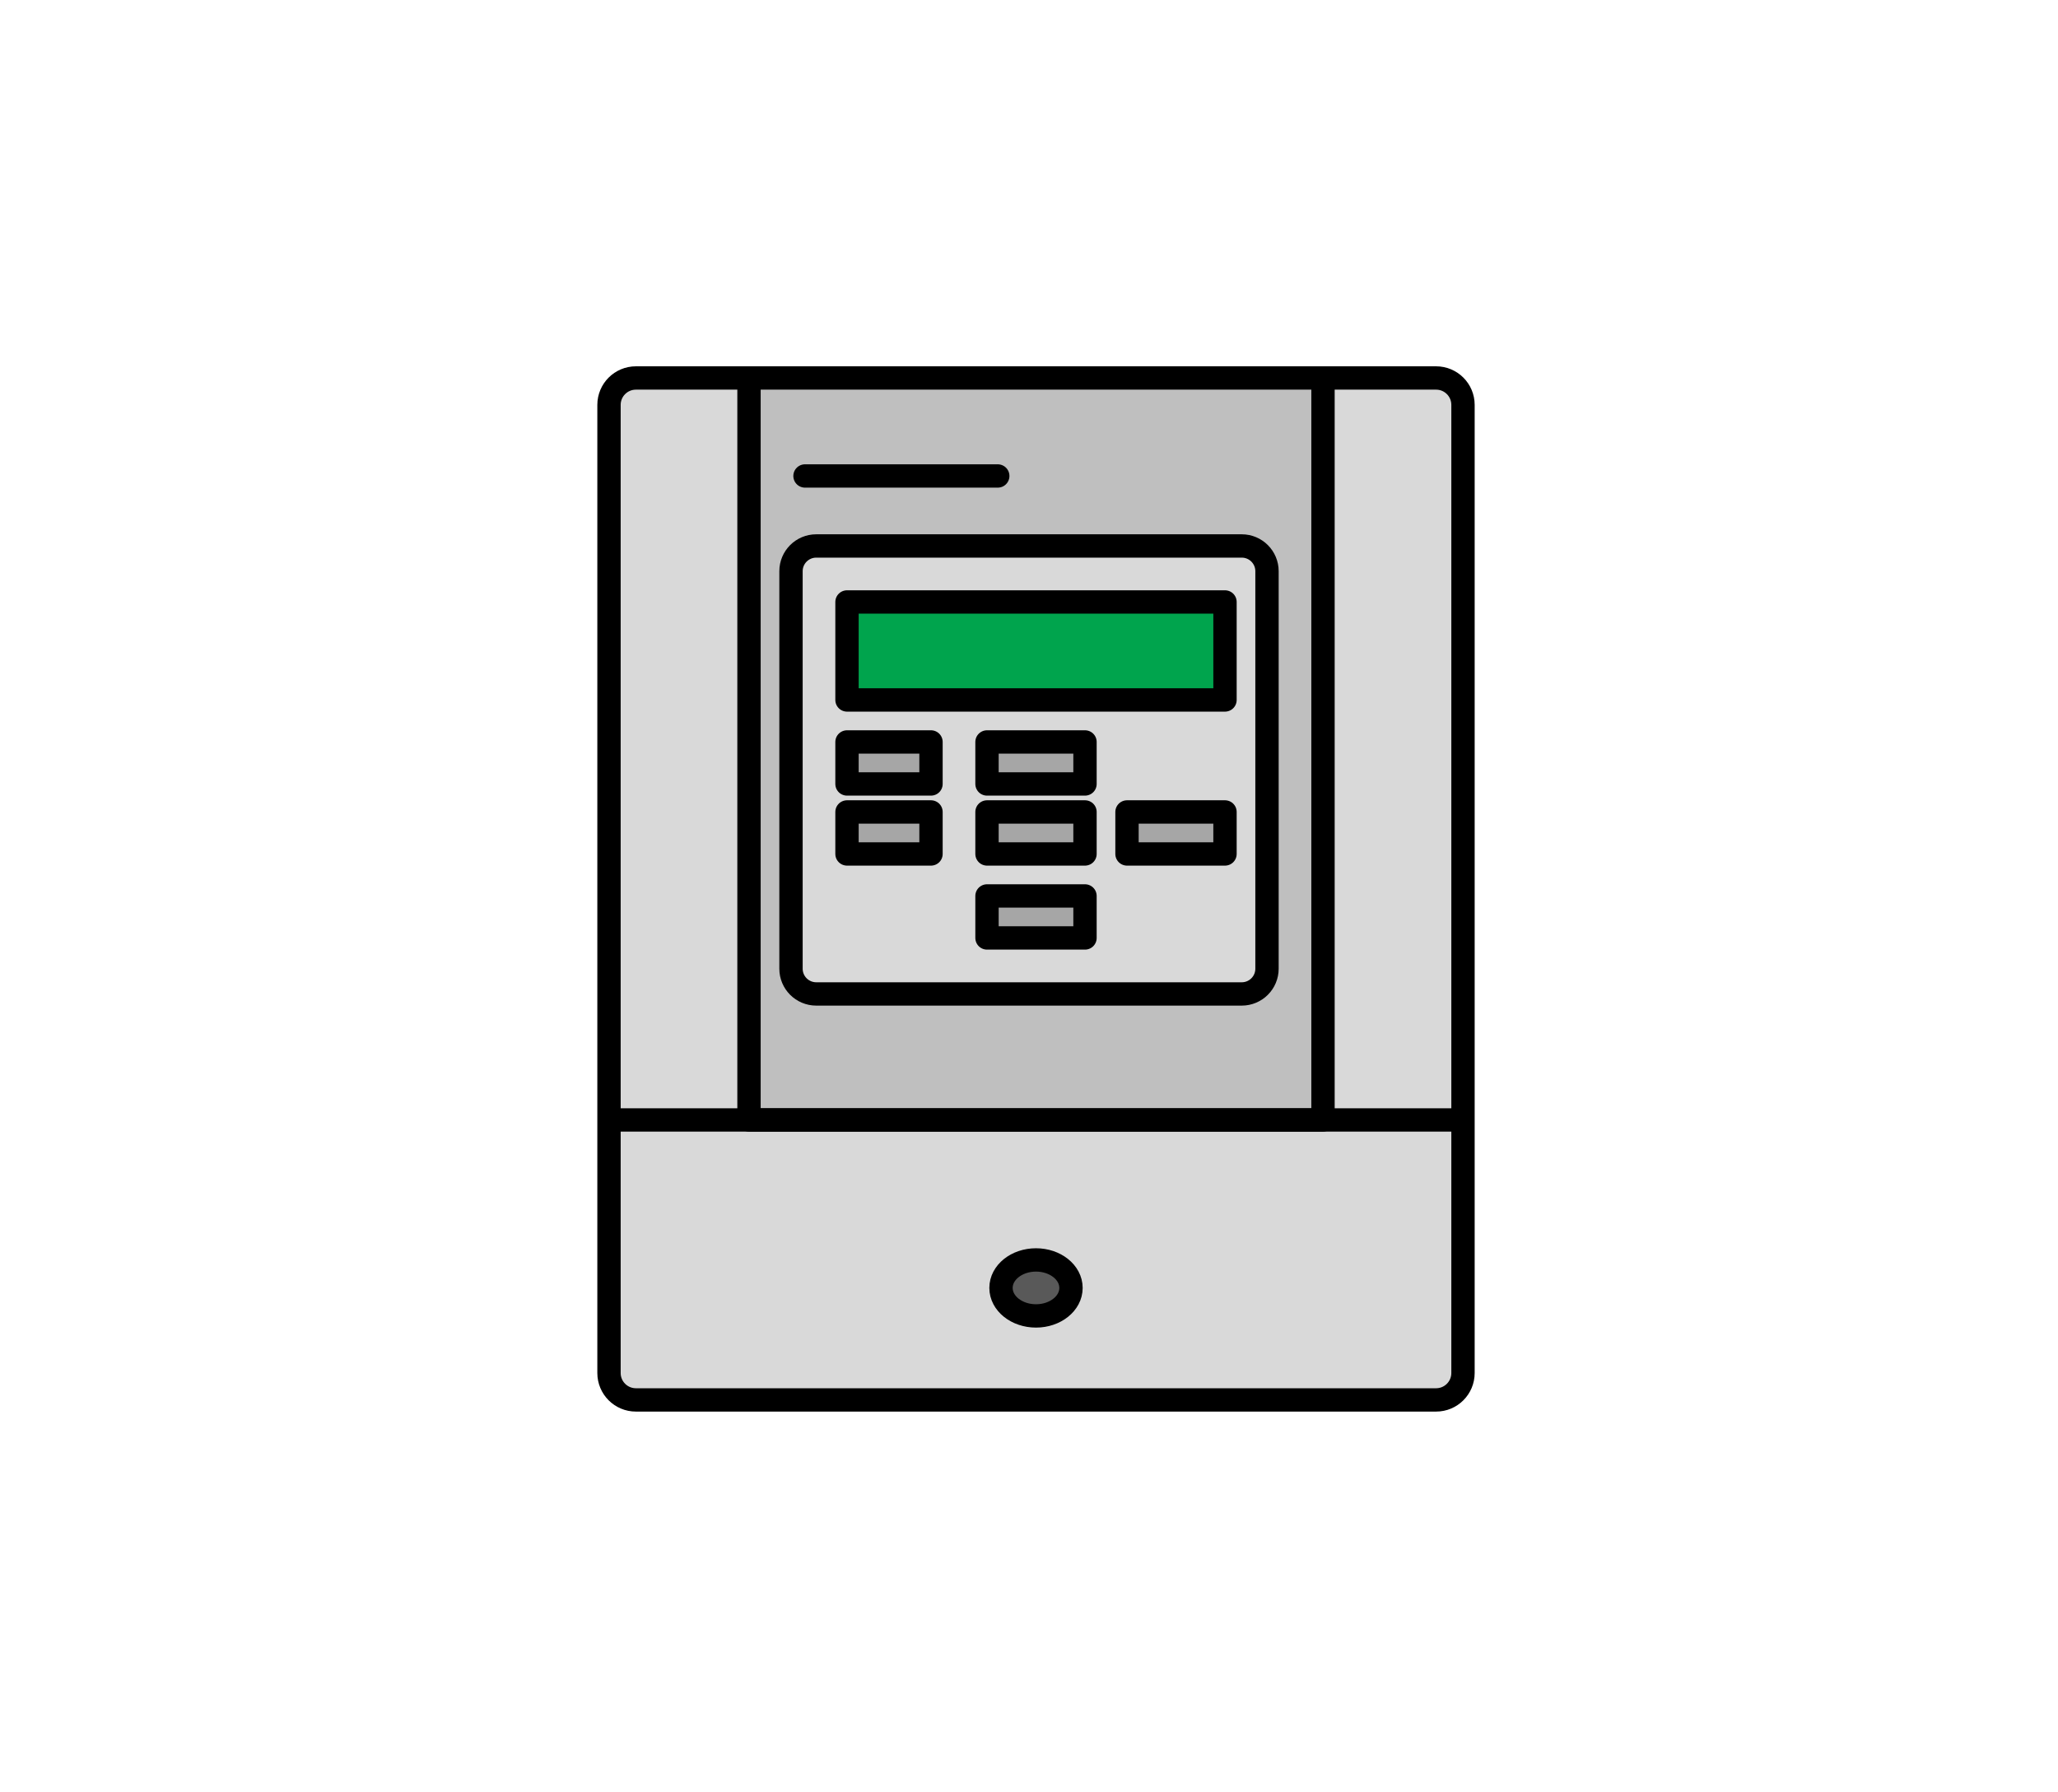
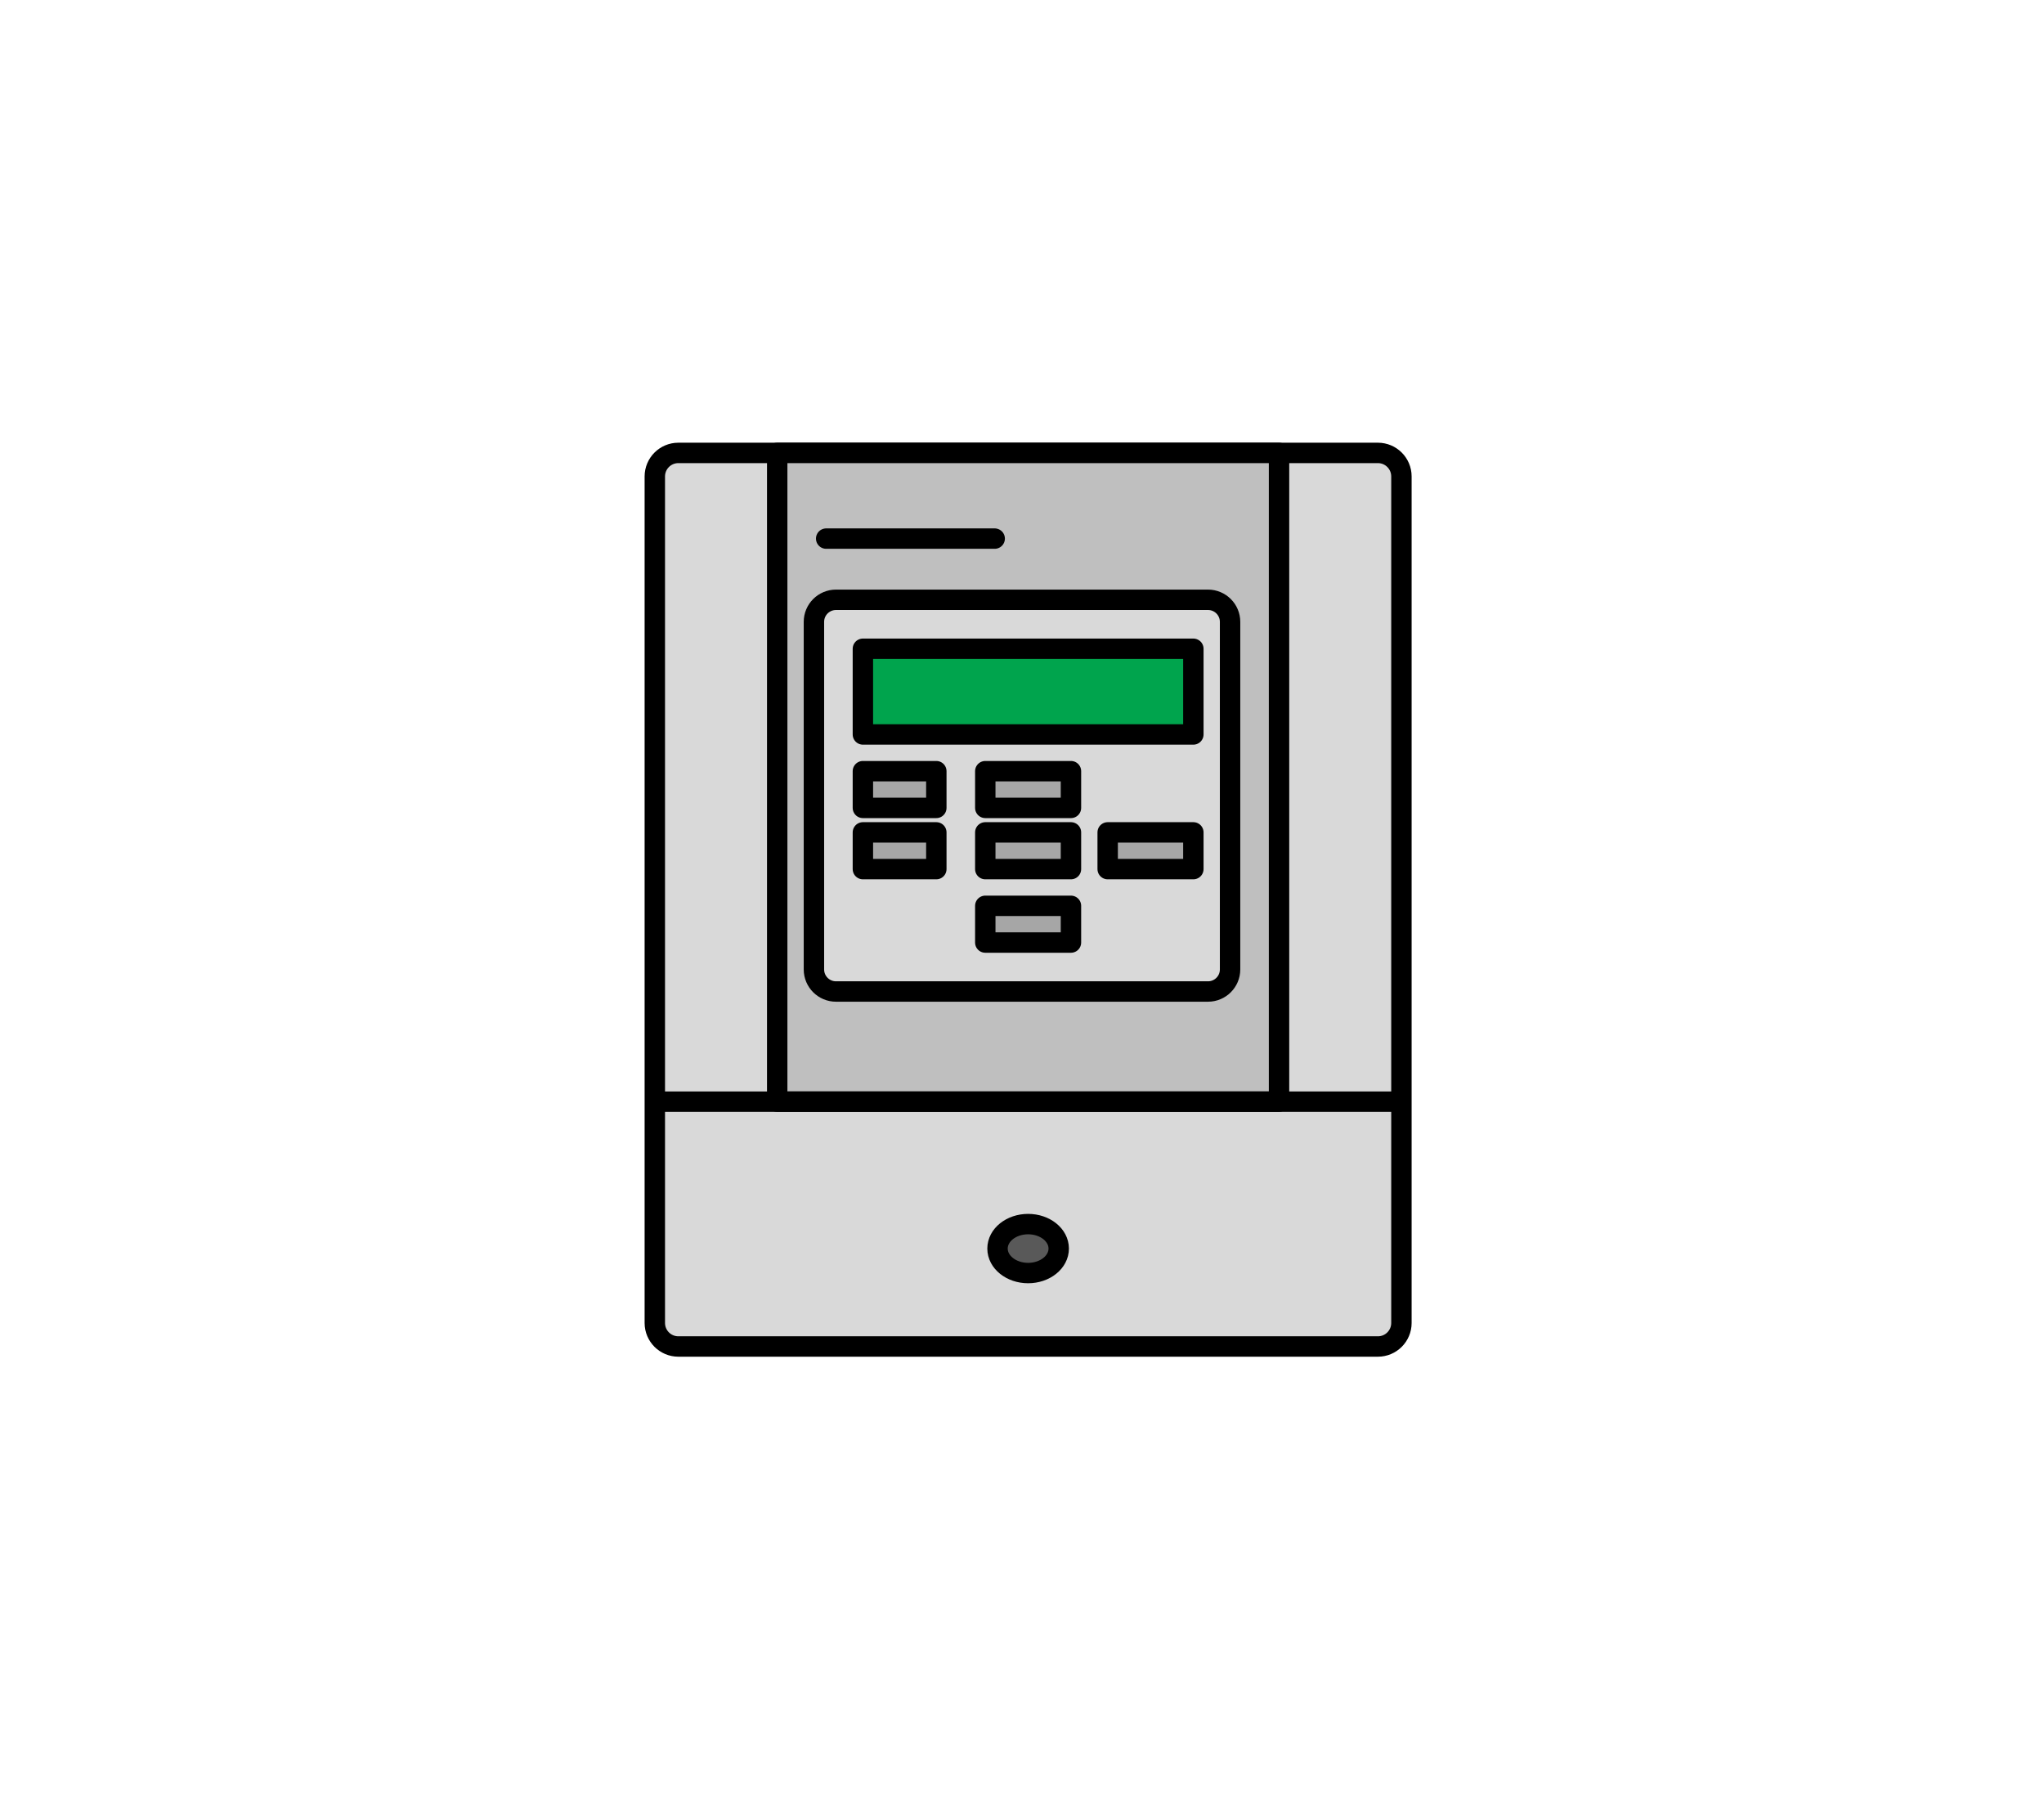
- <svg xmlns="http://www.w3.org/2000/svg" width="147.0px" height="128.0px" overflow="hidden" viewBox="-41.5 -26.0 147.0 128.0">
-   <rect id="bounding-box" x="-41.5" y="-26.0" width="147.0" height="128.0" fill="none" pointer-events="all" />
+ <svg xmlns="http://www.w3.org/2000/svg" width="167.0px" height="148.0px" overflow="hidden" viewBox="-51.5 -36.0 167.0 148.0">
+   <rect id="bounding-box" x="-51.5" y="-36.0" width="167.0" height="148.0" fill="none" pointer-events="all" />
  <g transform="translate(-817 -499)">
    <path d="M819 501.922C819 500.86 819.86 500 820.922 500L878.078 500C879.14 500 880 500.86 880 501.922L880 571.078C880 572.14 879.14 573 878.078 573L820.922 573C819.86 573 819 572.14 819 571.078Z" stroke="#000000" stroke-width="1.667" stroke-linejoin="round" stroke-miterlimit="10" fill="#D9D9D9" fill-rule="evenodd" />
    <rect x="829" y="500" width="41" height="53" stroke="#000000" stroke-width="1.667" stroke-linejoin="round" stroke-miterlimit="10" fill="#BFBFBF" />
    <path d="M832 513.802C832 512.807 832.807 512 833.802 512L864.198 512C865.193 512 866 512.807 866 513.802L866 542.198C866 543.193 865.193 544 864.198 544L833.802 544C832.807 544 832 543.193 832 542.198Z" stroke="#000000" stroke-width="1.667" stroke-linejoin="round" stroke-miterlimit="10" fill="#D9D9D9" fill-rule="evenodd" />
    <path d="M836 516 863 516 863 523 836 523Z" stroke="#000000" stroke-width="1.667" stroke-linejoin="round" stroke-miterlimit="10" fill="#00A44D" fill-rule="evenodd" />
    <path d="M846 526 853 526 853 529 846 529Z" stroke="#000000" stroke-width="1.667" stroke-linejoin="round" stroke-miterlimit="10" fill="#A6A6A6" fill-rule="evenodd" />
    <path d="M846 531 853 531 853 534 846 534Z" stroke="#000000" stroke-width="1.667" stroke-linejoin="round" stroke-miterlimit="10" fill="#A6A6A6" fill-rule="evenodd" />
    <path d="M846 537 853 537 853 540 846 540Z" stroke="#000000" stroke-width="1.667" stroke-linejoin="round" stroke-miterlimit="10" fill="#A6A6A6" fill-rule="evenodd" />
    <path d="M836 526 842 526 842 529 836 529Z" stroke="#000000" stroke-width="1.667" stroke-linejoin="round" stroke-miterlimit="10" fill="#A6A6A6" fill-rule="evenodd" />
    <path d="M836 531 842 531 842 534 836 534Z" stroke="#000000" stroke-width="1.667" stroke-linejoin="round" stroke-miterlimit="10" fill="#A6A6A6" fill-rule="evenodd" />
    <path d="M856 531 863 531 863 534 856 534Z" stroke="#000000" stroke-width="1.667" stroke-linejoin="round" stroke-miterlimit="10" fill="#A6A6A6" fill-rule="evenodd" />
    <path d="M819 553 879.638 553" stroke="#000000" stroke-width="1.667" stroke-linejoin="round" stroke-miterlimit="10" fill="#BFBFBF" fill-rule="evenodd" />
    <path d="M833 507 846.769 507" stroke="#000000" stroke-width="1.667" stroke-linecap="round" stroke-linejoin="round" stroke-miterlimit="10" fill="#A6A6A6" fill-rule="evenodd" />
    <path d="M847 565C847 563.895 848.119 563 849.5 563 850.881 563 852 563.895 852 565 852 566.105 850.881 567 849.5 567 848.119 567 847 566.105 847 565Z" stroke="#000000" stroke-width="1.667" stroke-miterlimit="8" fill="#595959" fill-rule="evenodd" />
  </g>
</svg>
